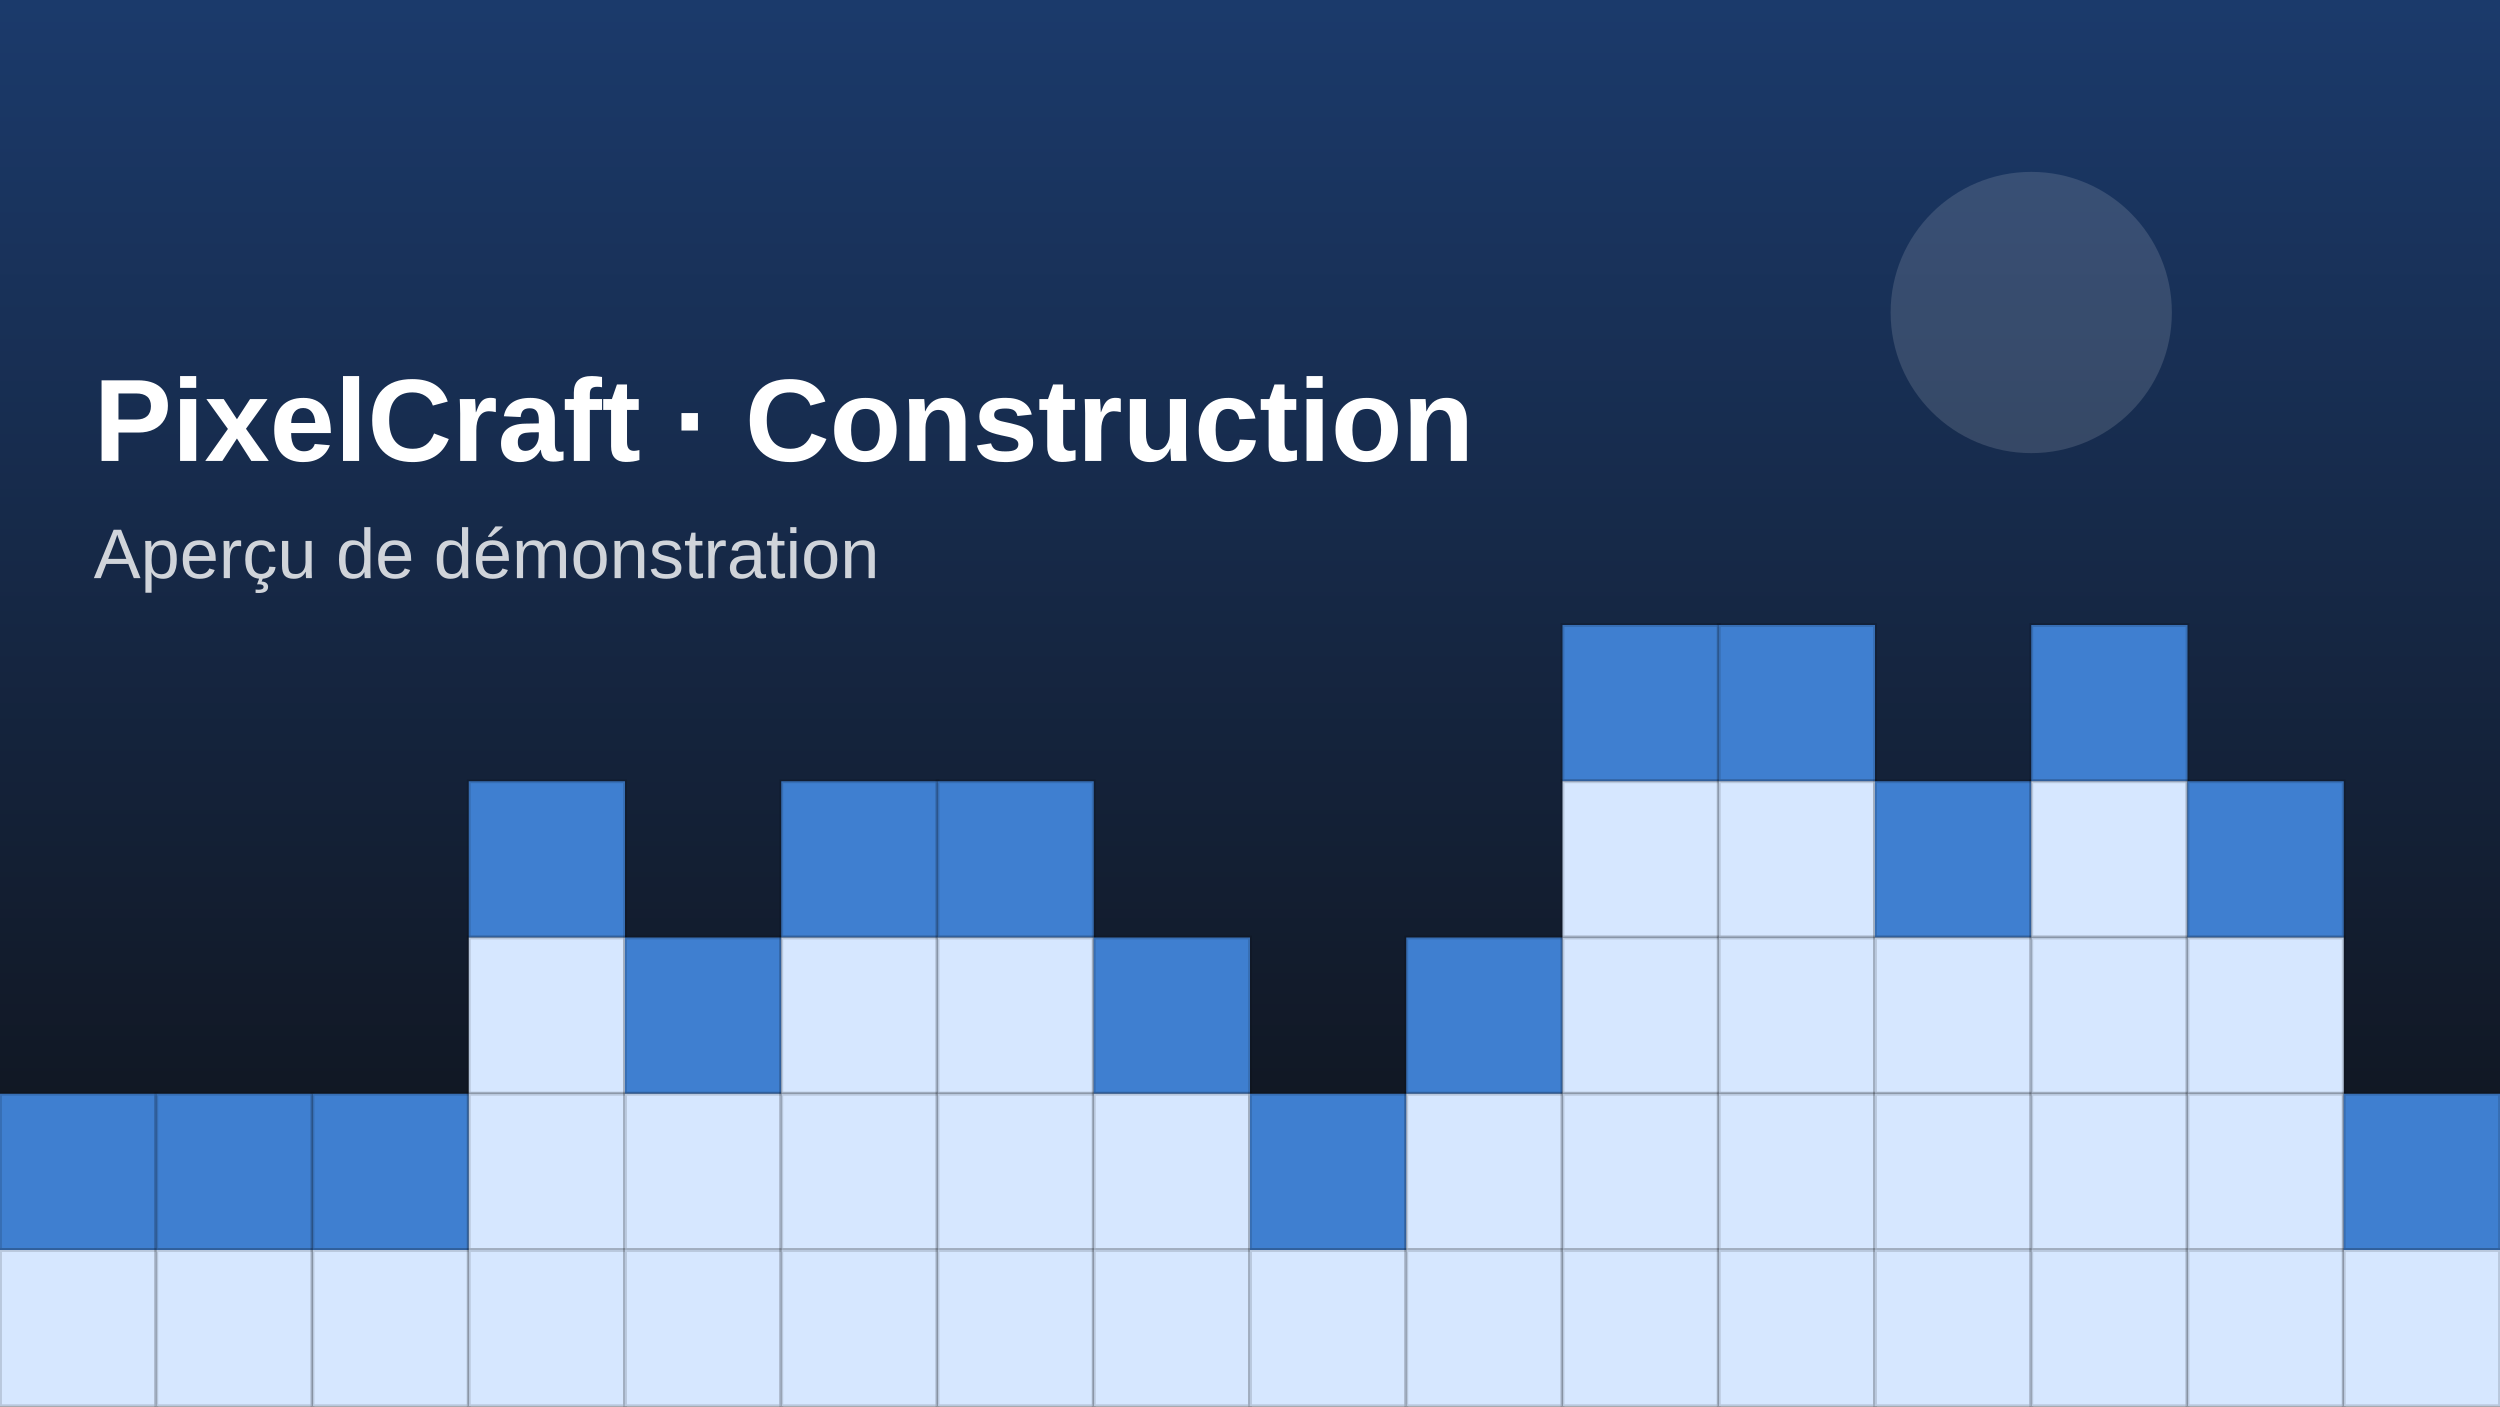
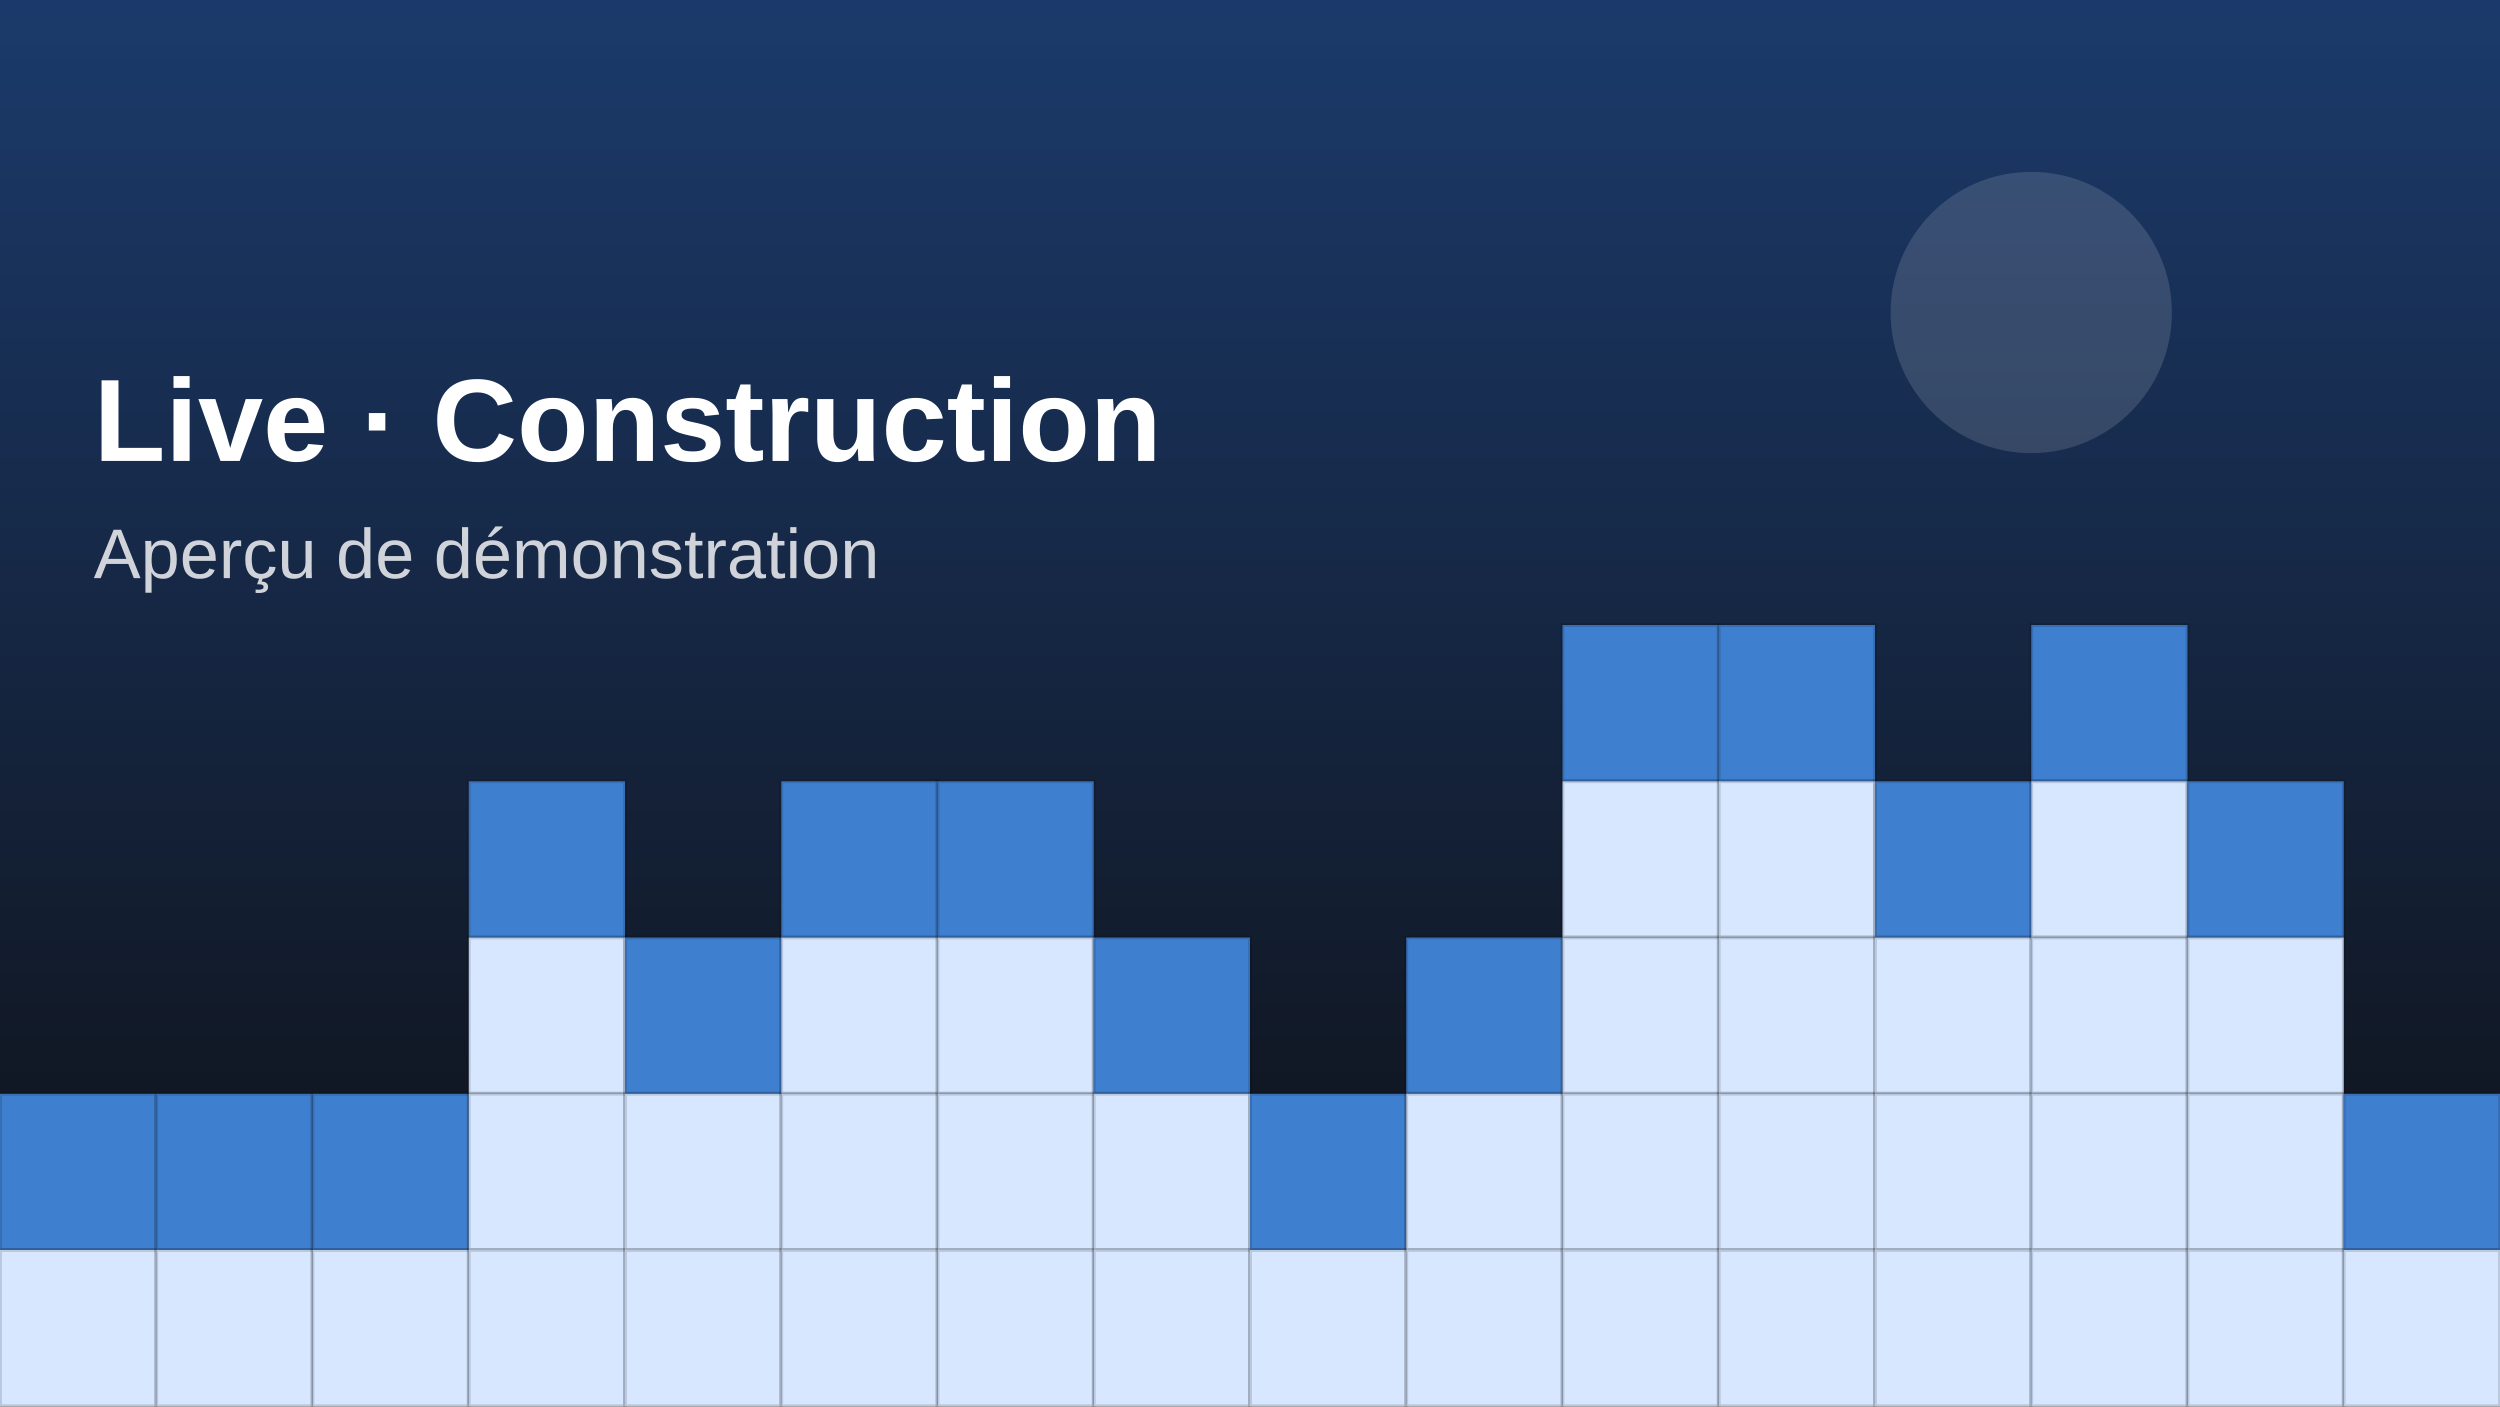
<svg xmlns="http://www.w3.org/2000/svg" width="640" height="360" viewBox="0 0 640 360">
  <defs>
    <linearGradient id="g" x1="0" y1="0" x2="0" y2="1">
      <stop offset="0" stop-color="#1b3a6b" />
      <stop offset="1" stop-color="#0e0e10" />
    </linearGradient>
  </defs>
  <rect width="640" height="360" fill="url(#g)" />
  <circle cx="520" cy="80" r="36" fill="#ffffff22" />
  <rect x="0" y="280" width="40" height="40" fill="#3f7fd0" stroke="#00000022" />
  <rect x="0" y="320" width="40" height="40" fill="#d6e7ff" stroke="#00000022" />
  <rect x="40" y="280" width="40" height="40" fill="#3f7fd0" stroke="#00000022" />
  <rect x="40" y="320" width="40" height="40" fill="#d6e7ff" stroke="#00000022" />
  <rect x="80" y="280" width="40" height="40" fill="#3f7fd0" stroke="#00000022" />
  <rect x="80" y="320" width="40" height="40" fill="#d6e7ff" stroke="#00000022" />
  <rect x="120" y="200" width="40" height="40" fill="#3f7fd0" stroke="#00000022" />
  <rect x="120" y="240" width="40" height="40" fill="#d6e7ff" stroke="#00000022" />
  <rect x="120" y="280" width="40" height="40" fill="#d6e7ff" stroke="#00000022" />
  <rect x="120" y="320" width="40" height="40" fill="#d6e7ff" stroke="#00000022" />
  <rect x="160" y="240" width="40" height="40" fill="#3f7fd0" stroke="#00000022" />
  <rect x="160" y="280" width="40" height="40" fill="#d6e7ff" stroke="#00000022" />
  <rect x="160" y="320" width="40" height="40" fill="#d6e7ff" stroke="#00000022" />
  <rect x="200" y="200" width="40" height="40" fill="#3f7fd0" stroke="#00000022" />
  <rect x="200" y="240" width="40" height="40" fill="#d6e7ff" stroke="#00000022" />
  <rect x="200" y="280" width="40" height="40" fill="#d6e7ff" stroke="#00000022" />
  <rect x="200" y="320" width="40" height="40" fill="#d6e7ff" stroke="#00000022" />
  <rect x="240" y="200" width="40" height="40" fill="#3f7fd0" stroke="#00000022" />
  <rect x="240" y="240" width="40" height="40" fill="#d6e7ff" stroke="#00000022" />
  <rect x="240" y="280" width="40" height="40" fill="#d6e7ff" stroke="#00000022" />
  <rect x="240" y="320" width="40" height="40" fill="#d6e7ff" stroke="#00000022" />
  <rect x="280" y="240" width="40" height="40" fill="#3f7fd0" stroke="#00000022" />
  <rect x="280" y="280" width="40" height="40" fill="#d6e7ff" stroke="#00000022" />
  <rect x="280" y="320" width="40" height="40" fill="#d6e7ff" stroke="#00000022" />
  <rect x="320" y="280" width="40" height="40" fill="#3f7fd0" stroke="#00000022" />
  <rect x="320" y="320" width="40" height="40" fill="#d6e7ff" stroke="#00000022" />
  <rect x="360" y="240" width="40" height="40" fill="#3f7fd0" stroke="#00000022" />
  <rect x="360" y="280" width="40" height="40" fill="#d6e7ff" stroke="#00000022" />
  <rect x="360" y="320" width="40" height="40" fill="#d6e7ff" stroke="#00000022" />
  <rect x="400" y="160" width="40" height="40" fill="#3f7fd0" stroke="#00000022" />
  <rect x="400" y="200" width="40" height="40" fill="#d6e7ff" stroke="#00000022" />
  <rect x="400" y="240" width="40" height="40" fill="#d6e7ff" stroke="#00000022" />
  <rect x="400" y="280" width="40" height="40" fill="#d6e7ff" stroke="#00000022" />
  <rect x="400" y="320" width="40" height="40" fill="#d6e7ff" stroke="#00000022" />
  <rect x="440" y="160" width="40" height="40" fill="#3f7fd0" stroke="#00000022" />
  <rect x="440" y="200" width="40" height="40" fill="#d6e7ff" stroke="#00000022" />
  <rect x="440" y="240" width="40" height="40" fill="#d6e7ff" stroke="#00000022" />
  <rect x="440" y="280" width="40" height="40" fill="#d6e7ff" stroke="#00000022" />
  <rect x="440" y="320" width="40" height="40" fill="#d6e7ff" stroke="#00000022" />
  <rect x="480" y="200" width="40" height="40" fill="#3f7fd0" stroke="#00000022" />
  <rect x="480" y="240" width="40" height="40" fill="#d6e7ff" stroke="#00000022" />
  <rect x="480" y="280" width="40" height="40" fill="#d6e7ff" stroke="#00000022" />
  <rect x="480" y="320" width="40" height="40" fill="#d6e7ff" stroke="#00000022" />
  <rect x="520" y="160" width="40" height="40" fill="#3f7fd0" stroke="#00000022" />
  <rect x="520" y="200" width="40" height="40" fill="#d6e7ff" stroke="#00000022" />
  <rect x="520" y="240" width="40" height="40" fill="#d6e7ff" stroke="#00000022" />
  <rect x="520" y="280" width="40" height="40" fill="#d6e7ff" stroke="#00000022" />
  <rect x="520" y="320" width="40" height="40" fill="#d6e7ff" stroke="#00000022" />
  <rect x="560" y="200" width="40" height="40" fill="#3f7fd0" stroke="#00000022" />
  <rect x="560" y="240" width="40" height="40" fill="#d6e7ff" stroke="#00000022" />
  <rect x="560" y="280" width="40" height="40" fill="#d6e7ff" stroke="#00000022" />
  <rect x="560" y="320" width="40" height="40" fill="#d6e7ff" stroke="#00000022" />
  <rect x="600" y="280" width="40" height="40" fill="#3f7fd0" stroke="#00000022" />
  <rect x="600" y="320" width="40" height="40" fill="#d6e7ff" stroke="#00000022" />
-   <text x="24" y="118" font-family="Arial, sans-serif" font-size="30" font-weight="700" fill="#ffffff">PixelCraft · Construction</text>
+   <text x="24" y="118" font-family="Arial, sans-serif" font-size="30" font-weight="700" fill="#ffffff">Live · Construction</text>
  <text x="24" y="148" font-family="Arial, sans-serif" font-size="18" fill="#ffffffcc">Aperçu de démonstration</text>
</svg>
